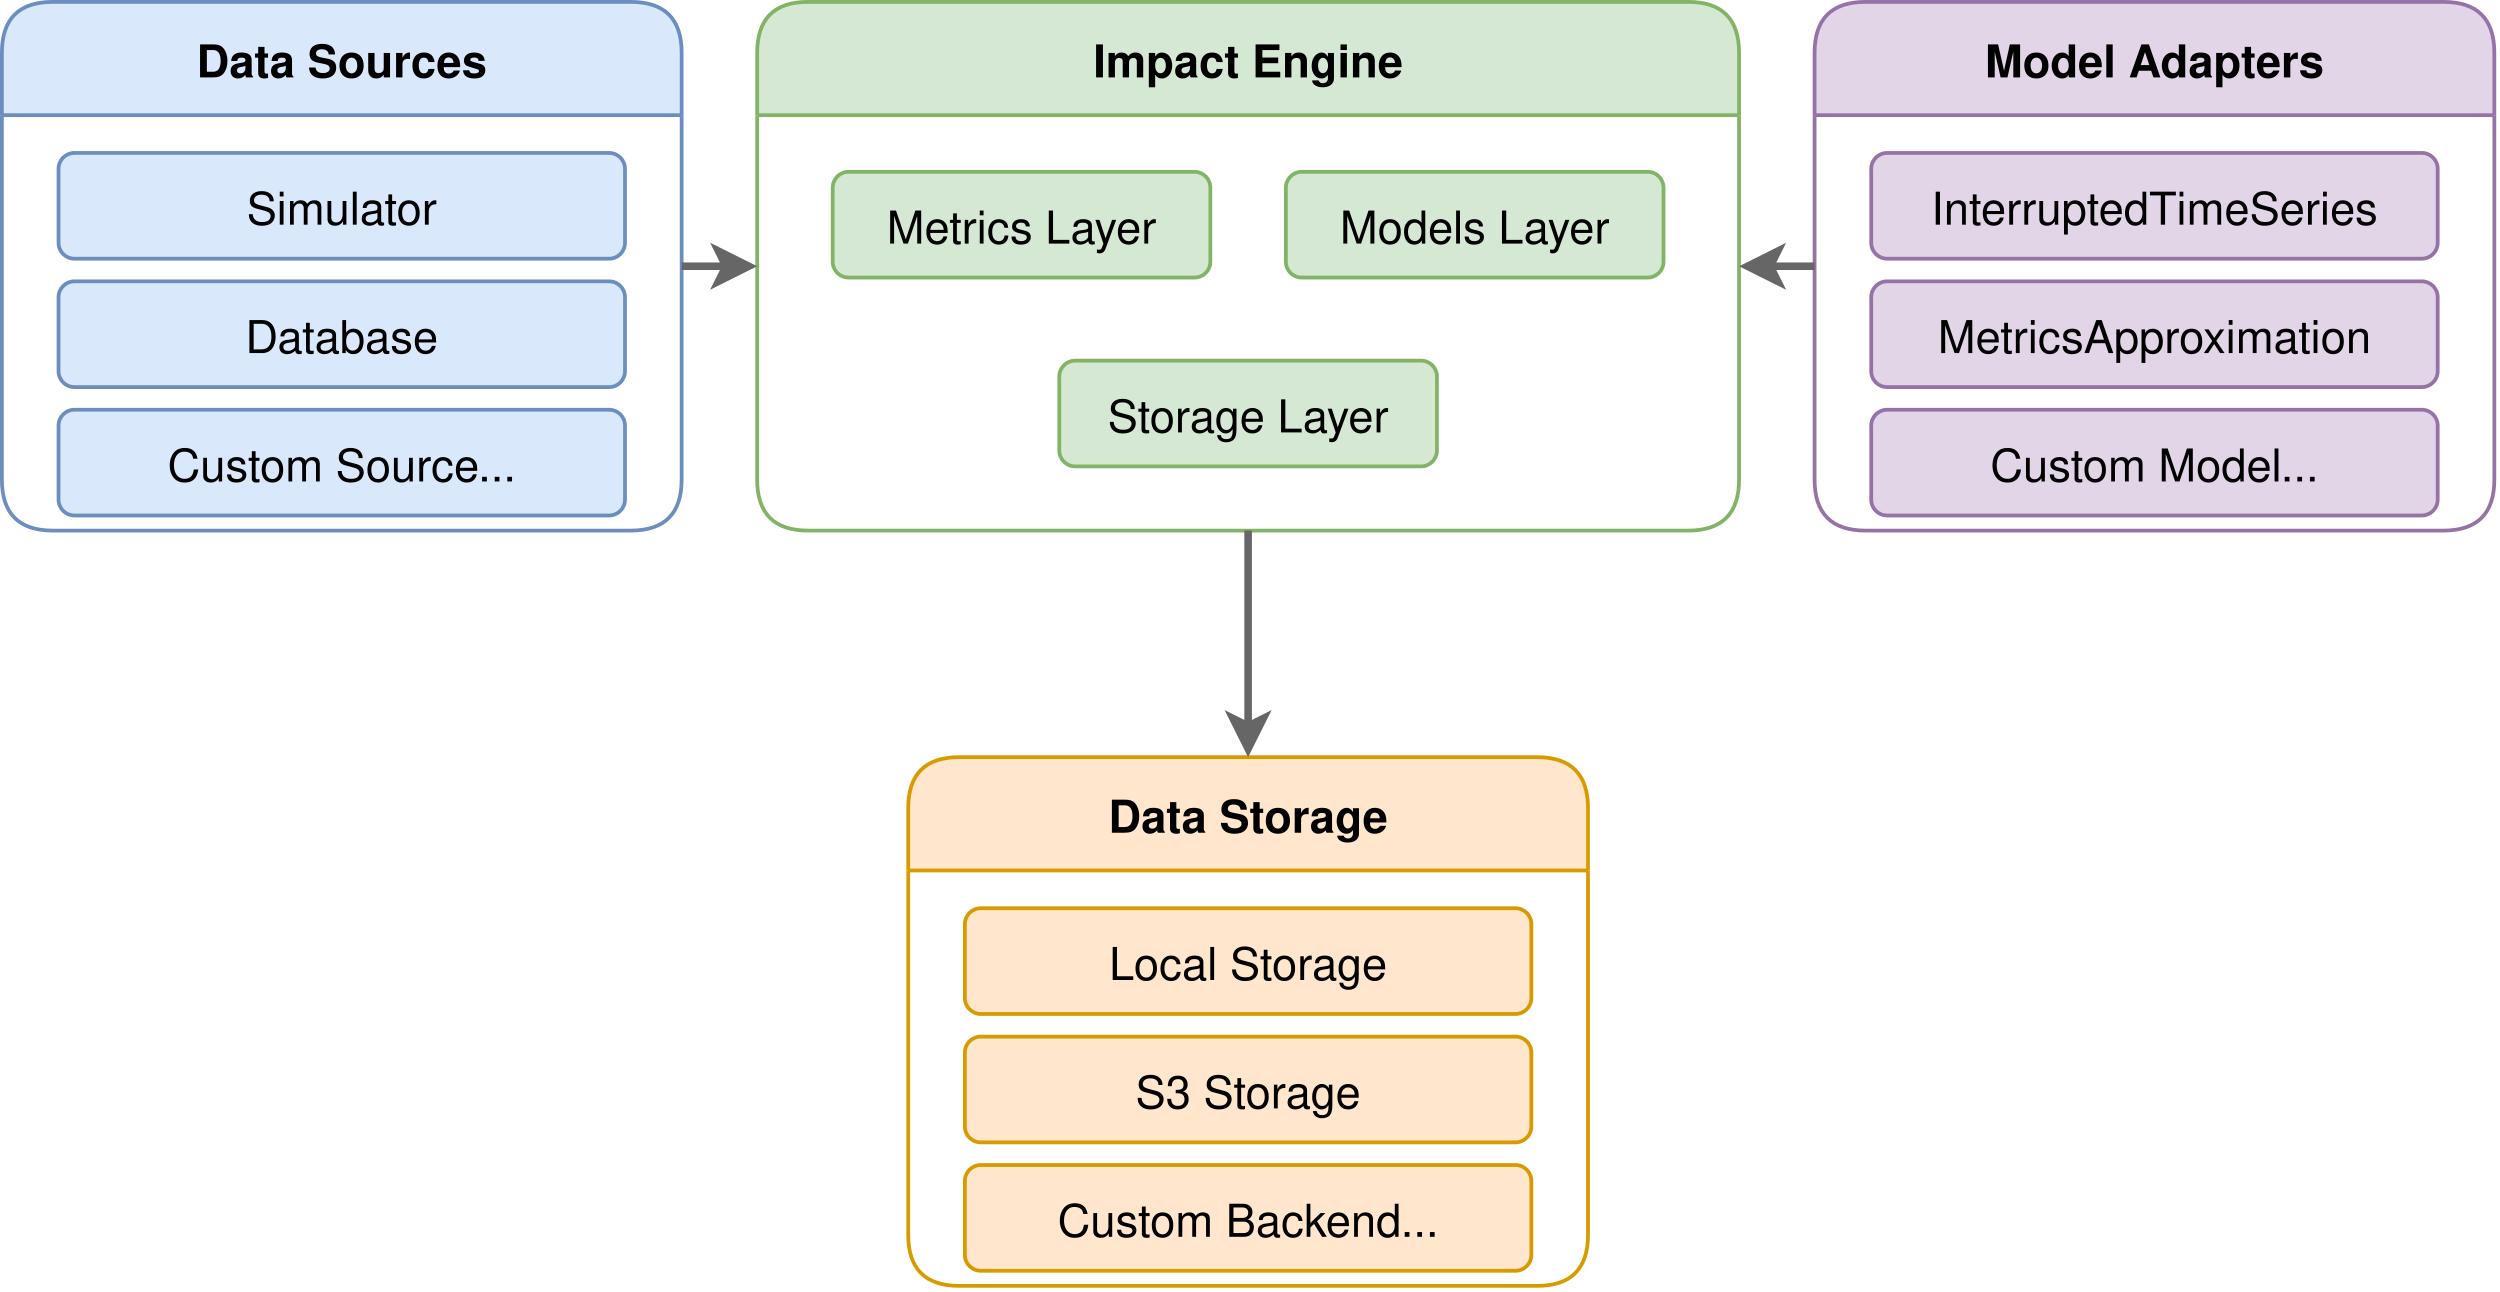
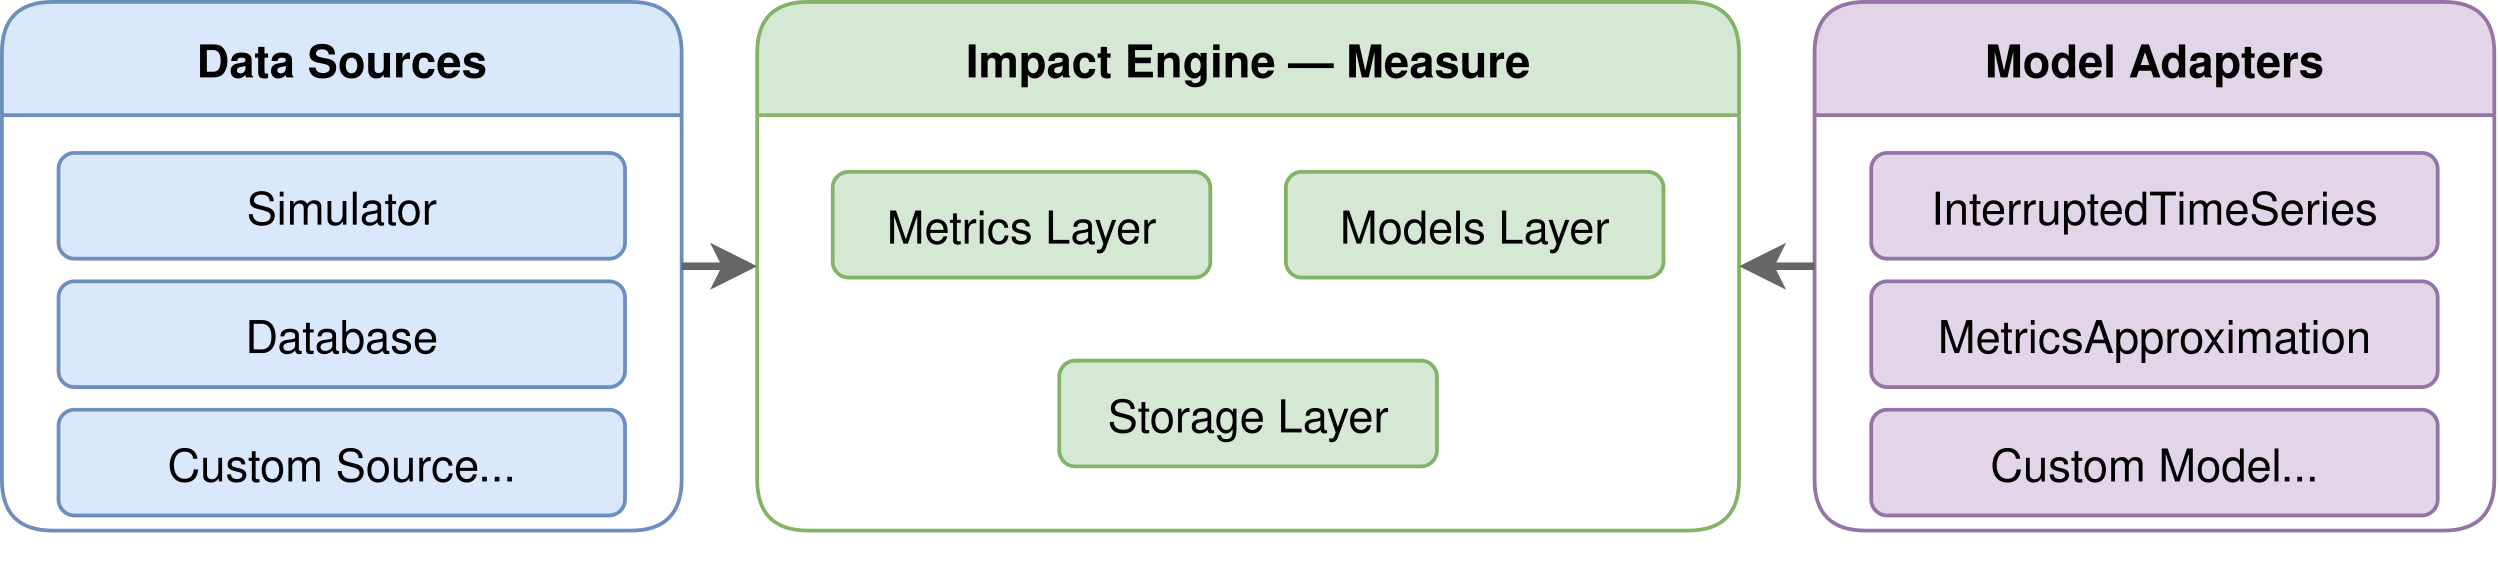
- <svg xmlns="http://www.w3.org/2000/svg" style="background: transparent; background-color: transparent; color-scheme: light dark;" version="1.1" width="662px" height="342px" viewBox="-0.5 -0.5 662 342">
+ <svg xmlns="http://www.w3.org/2000/svg" style="background: transparent; background-color: transparent; color-scheme: light dark;" version="1.1" width="662px" height="150px" viewBox="-0.5 -0.5 662 150">
  <defs />
  <g>
    <g data-cell-id="0">
      <g data-cell-id="1">
        <g data-cell-id="ds-group">
          <g>
            <path d="M 180 30 L 180 13.5 Q 180 0 166.5 0 L 13.5 0 Q 0 0 0 13.5 L 0 30" fill="#dae8fc" stroke="#6c8ebf" stroke-miterlimit="10" pointer-events="all" style="fill: light-dark(rgb(218, 232, 252), rgb(29, 41, 59)); stroke: light-dark(rgb(108, 142, 191), rgb(92, 121, 163));" />
            <path d="M 0 30 L 0 126.5 Q 0 140 13.5 140 L 166.5 140 Q 180 140 180 126.5 L 180 30" fill="none" stroke="#6c8ebf" stroke-miterlimit="10" pointer-events="none" style="stroke: light-dark(rgb(108, 142, 191), rgb(92, 121, 163));" />
            <path d="M 0 30 L 180 30" fill="none" stroke="#6c8ebf" stroke-miterlimit="10" pointer-events="none" style="stroke: light-dark(rgb(108, 142, 191), rgb(92, 121, 163));" />
          </g>
          <g>
            <g fill="#000000" font-family="Helvetica" font-weight="bold" text-anchor="middle" font-size="12px" style="fill: light-dark(rgb(0, 0, 0), rgb(255, 255, 255));">
              <text x="90" y="20">Data Sources</text>
            </g>
          </g>
          <g data-cell-id="ds-sim">
            <g>
              <rect x="15" y="40" width="150" height="28" rx="4.2" ry="4.2" fill="#dae8fc" stroke="#6c8ebf" pointer-events="all" style="fill: light-dark(rgb(218, 232, 252), rgb(29, 41, 59)); stroke: light-dark(rgb(108, 142, 191), rgb(92, 121, 163));" />
            </g>
            <g>
              <g fill="#000000" font-family="Helvetica" text-anchor="middle" font-size="12px" style="fill: light-dark(rgb(0, 0, 0), rgb(255, 255, 255));">
                <text x="90" y="59">Simulator</text>
              </g>
            </g>
          </g>
          <g data-cell-id="ds-db">
            <g>
              <rect x="15" y="74" width="150" height="28" rx="4.2" ry="4.2" fill="#dae8fc" stroke="#6c8ebf" pointer-events="all" style="fill: light-dark(rgb(218, 232, 252), rgb(29, 41, 59)); stroke: light-dark(rgb(108, 142, 191), rgb(92, 121, 163));" />
            </g>
            <g>
              <g fill="#000000" font-family="Helvetica" text-anchor="middle" font-size="12px" style="fill: light-dark(rgb(0, 0, 0), rgb(255, 255, 255));">
                <text x="90" y="93">Database</text>
              </g>
            </g>
          </g>
          <g data-cell-id="ds-custom">
            <g>
              <rect x="15" y="108" width="150" height="28" rx="4.2" ry="4.2" fill="#dae8fc" stroke="#6c8ebf" pointer-events="all" style="fill: light-dark(rgb(218, 232, 252), rgb(29, 41, 59)); stroke: light-dark(rgb(108, 142, 191), rgb(92, 121, 163));" />
            </g>
            <g>
              <g fill="#000000" font-family="Helvetica" text-anchor="middle" font-size="12px" style="fill: light-dark(rgb(0, 0, 0), rgb(255, 255, 255));">
                <text x="90" y="127">Custom Source...</text>
              </g>
            </g>
          </g>
        </g>
        <g data-cell-id="ie-group">
          <g>
            <path d="M 460 30 L 460 13.5 Q 460 0 446.5 0 L 213.5 0 Q 200 0 200 13.5 L 200 30" fill="#d5e8d4" stroke="#82b366" stroke-miterlimit="10" pointer-events="all" style="fill: light-dark(rgb(213, 232, 212), rgb(31, 47, 30)); stroke: light-dark(rgb(130, 179, 102), rgb(68, 110, 44));" />
            <path d="M 200 30 L 200 126.5 Q 200 140 213.5 140 L 446.5 140 Q 460 140 460 126.5 L 460 30" fill="none" stroke="#82b366" stroke-miterlimit="10" pointer-events="none" style="stroke: light-dark(rgb(130, 179, 102), rgb(68, 110, 44));" />
            <path d="M 200 30 L 460 30" fill="none" stroke="#82b366" stroke-miterlimit="10" pointer-events="none" style="stroke: light-dark(rgb(130, 179, 102), rgb(68, 110, 44));" />
          </g>
          <g>
            <g fill="#000000" font-family="Helvetica" font-weight="bold" text-anchor="middle" font-size="12px" style="fill: light-dark(rgb(0, 0, 0), rgb(255, 255, 255));">
-               <text x="330" y="20">Impact Engine</text>
+               <text x="330" y="20">Impact Engine — Measure</text>
            </g>
          </g>
          <g data-cell-id="ie-metrics">
            <g>
              <rect x="220" y="45" width="100" height="28" rx="4.2" ry="4.2" fill="#d5e8d4" stroke="#82b366" pointer-events="all" style="fill: light-dark(rgb(213, 232, 212), rgb(31, 47, 30)); stroke: light-dark(rgb(130, 179, 102), rgb(68, 110, 44));" />
            </g>
            <g>
              <g fill="#000000" font-family="Helvetica" text-anchor="middle" font-size="12px" style="fill: light-dark(rgb(0, 0, 0), rgb(255, 255, 255));">
                <text x="270" y="64">Metrics Layer</text>
              </g>
            </g>
          </g>
          <g data-cell-id="ie-models">
            <g>
              <rect x="340" y="45" width="100" height="28" rx="4.2" ry="4.2" fill="#d5e8d4" stroke="#82b366" pointer-events="all" style="fill: light-dark(rgb(213, 232, 212), rgb(31, 47, 30)); stroke: light-dark(rgb(130, 179, 102), rgb(68, 110, 44));" />
            </g>
            <g>
              <g fill="#000000" font-family="Helvetica" text-anchor="middle" font-size="12px" style="fill: light-dark(rgb(0, 0, 0), rgb(255, 255, 255));">
                <text x="390" y="64">Models Layer</text>
              </g>
            </g>
          </g>
          <g data-cell-id="ie-storage">
            <g>
              <rect x="280" y="95" width="100" height="28" rx="4.2" ry="4.2" fill="#d5e8d4" stroke="#82b366" pointer-events="all" style="fill: light-dark(rgb(213, 232, 212), rgb(31, 47, 30)); stroke: light-dark(rgb(130, 179, 102), rgb(68, 110, 44));" />
            </g>
            <g>
              <g fill="#000000" font-family="Helvetica" text-anchor="middle" font-size="12px" style="fill: light-dark(rgb(0, 0, 0), rgb(255, 255, 255));">
                <text x="330" y="114">Storage Layer</text>
              </g>
            </g>
          </g>
        </g>
        <g data-cell-id="sm-group">
          <g>
            <path d="M 660 30 L 660 13.5 Q 660 0 646.5 0 L 493.5 0 Q 480 0 480 13.5 L 480 30" fill="#e1d5e7" stroke="#9673a6" stroke-miterlimit="10" pointer-events="all" style="fill: light-dark(rgb(225, 213, 231), rgb(57, 47, 63)); stroke: light-dark(rgb(150, 115, 166), rgb(149, 119, 163));" />
            <path d="M 480 30 L 480 126.5 Q 480 140 493.5 140 L 646.5 140 Q 660 140 660 126.5 L 660 30" fill="none" stroke="#9673a6" stroke-miterlimit="10" pointer-events="none" style="stroke: light-dark(rgb(150, 115, 166), rgb(149, 119, 163));" />
            <path d="M 480 30 L 660 30" fill="none" stroke="#9673a6" stroke-miterlimit="10" pointer-events="none" style="stroke: light-dark(rgb(150, 115, 166), rgb(149, 119, 163));" />
          </g>
          <g>
            <g fill="#000000" font-family="Helvetica" font-weight="bold" text-anchor="middle" font-size="12px" style="fill: light-dark(rgb(0, 0, 0), rgb(255, 255, 255));">
              <text x="570" y="20">Model Adapters</text>
            </g>
          </g>
          <g data-cell-id="sm-its">
            <g>
              <rect x="495" y="40" width="150" height="28" rx="4.2" ry="4.2" fill="#e1d5e7" stroke="#9673a6" pointer-events="all" style="fill: light-dark(rgb(225, 213, 231), rgb(57, 47, 63)); stroke: light-dark(rgb(150, 115, 166), rgb(149, 119, 163));" />
            </g>
            <g>
              <g fill="#000000" font-family="Helvetica" text-anchor="middle" font-size="12px" style="fill: light-dark(rgb(0, 0, 0), rgb(255, 255, 255));">
                <text x="570" y="59">InterruptedTimeSeries</text>
              </g>
            </g>
          </g>
          <g data-cell-id="sm-ma">
            <g>
              <rect x="495" y="74" width="150" height="28" rx="4.2" ry="4.2" fill="#e1d5e7" stroke="#9673a6" pointer-events="all" style="fill: light-dark(rgb(225, 213, 231), rgb(57, 47, 63)); stroke: light-dark(rgb(150, 115, 166), rgb(149, 119, 163));" />
            </g>
            <g>
              <g fill="#000000" font-family="Helvetica" text-anchor="middle" font-size="12px" style="fill: light-dark(rgb(0, 0, 0), rgb(255, 255, 255));">
                <text x="570" y="93">MetricsApproximation</text>
              </g>
            </g>
          </g>
          <g data-cell-id="sm-custom">
            <g>
              <rect x="495" y="108" width="150" height="28" rx="4.2" ry="4.2" fill="#e1d5e7" stroke="#9673a6" pointer-events="all" style="fill: light-dark(rgb(225, 213, 231), rgb(57, 47, 63)); stroke: light-dark(rgb(150, 115, 166), rgb(149, 119, 163));" />
            </g>
            <g>
              <g fill="#000000" font-family="Helvetica" text-anchor="middle" font-size="12px" style="fill: light-dark(rgb(0, 0, 0), rgb(255, 255, 255));">
                <text x="570" y="127">Custom Model...</text>
              </g>
            </g>
          </g>
        </g>
-         <g data-cell-id="ds-storage-group">
-           <g>
-             <path d="M 420 230 L 420 213.5 Q 420 200 406.5 200 L 253.5 200 Q 240 200 240 213.5 L 240 230" fill="#ffe6cc" stroke="#d79b00" stroke-miterlimit="10" pointer-events="all" style="fill: light-dark(rgb(255, 230, 204), rgb(54, 33, 10)); stroke: light-dark(rgb(215, 155, 0), rgb(153, 101, 0));" />
-             <path d="M 240 230 L 240 326.5 Q 240 340 253.5 340 L 406.5 340 Q 420 340 420 326.5 L 420 230" fill="none" stroke="#d79b00" stroke-miterlimit="10" pointer-events="none" style="stroke: light-dark(rgb(215, 155, 0), rgb(153, 101, 0));" />
-             <path d="M 240 230 L 420 230" fill="none" stroke="#d79b00" stroke-miterlimit="10" pointer-events="none" style="stroke: light-dark(rgb(215, 155, 0), rgb(153, 101, 0));" />
-           </g>
-           <g>
-             <g fill="#000000" font-family="Helvetica" font-weight="bold" text-anchor="middle" font-size="12px" style="fill: light-dark(rgb(0, 0, 0), rgb(255, 255, 255));">
-               <text x="330" y="220">Data Storage</text>
-             </g>
-           </g>
-           <g data-cell-id="ds-local">
-             <g>
-               <rect x="255" y="240" width="150" height="28" rx="4.2" ry="4.2" fill="#ffe6cc" stroke="#d79b00" pointer-events="all" style="fill: light-dark(rgb(255, 230, 204), rgb(54, 33, 10)); stroke: light-dark(rgb(215, 155, 0), rgb(153, 101, 0));" />
-             </g>
-             <g>
-               <g fill="#000000" font-family="Helvetica" text-anchor="middle" font-size="12px" style="fill: light-dark(rgb(0, 0, 0), rgb(255, 255, 255));">
-                 <text x="330" y="259">Local Storage</text>
-               </g>
-             </g>
-           </g>
-           <g data-cell-id="ds-s3">
-             <g>
-               <rect x="255" y="274" width="150" height="28" rx="4.2" ry="4.2" fill="#ffe6cc" stroke="#d79b00" pointer-events="all" style="fill: light-dark(rgb(255, 230, 204), rgb(54, 33, 10)); stroke: light-dark(rgb(215, 155, 0), rgb(153, 101, 0));" />
-             </g>
-             <g>
-               <g fill="#000000" font-family="Helvetica" text-anchor="middle" font-size="12px" style="fill: light-dark(rgb(0, 0, 0), rgb(255, 255, 255));">
-                 <text x="330" y="293">S3 Storage</text>
-               </g>
-             </g>
-           </g>
-           <g data-cell-id="ds-custom-backend">
-             <g>
-               <rect x="255" y="308" width="150" height="28" rx="4.2" ry="4.2" fill="#ffe6cc" stroke="#d79b00" pointer-events="all" style="fill: light-dark(rgb(255, 230, 204), rgb(54, 33, 10)); stroke: light-dark(rgb(215, 155, 0), rgb(153, 101, 0));" />
-             </g>
-             <g>
-               <g fill="#000000" font-family="Helvetica" text-anchor="middle" font-size="12px" style="fill: light-dark(rgb(0, 0, 0), rgb(255, 255, 255));">
-                 <text x="330" y="327">Custom Backend...</text>
-               </g>
-             </g>
-           </g>
-         </g>
        <g data-cell-id="arrow1">
          <g>
            <path d="M 180 70 L 191.76 70" fill="none" stroke="#666666" stroke-width="2" stroke-miterlimit="10" pointer-events="stroke" style="stroke: light-dark(rgb(102, 102, 102), rgb(149, 149, 149));" />
            <path d="M 197.76 70 L 189.76 74 L 191.76 70 L 189.76 66 Z" fill="#666666" stroke="#666666" stroke-width="2" stroke-miterlimit="10" pointer-events="all" style="fill: light-dark(rgb(102, 102, 102), rgb(149, 149, 149)); stroke: light-dark(rgb(102, 102, 102), rgb(149, 149, 149));" />
          </g>
        </g>
        <g data-cell-id="arrow2">
          <g>
            <path d="M 480 70 L 468.24 70" fill="none" stroke="#666666" stroke-width="2" stroke-miterlimit="10" pointer-events="stroke" style="stroke: light-dark(rgb(102, 102, 102), rgb(149, 149, 149));" />
            <path d="M 462.24 70 L 470.24 66 L 468.24 70 L 470.24 74 Z" fill="#666666" stroke="#666666" stroke-width="2" stroke-miterlimit="10" pointer-events="all" style="fill: light-dark(rgb(102, 102, 102), rgb(149, 149, 149)); stroke: light-dark(rgb(102, 102, 102), rgb(149, 149, 149));" />
          </g>
        </g>
-         <g data-cell-id="arrow3">
-           <g>
-             <path d="M 330 140 L 330 191.76" fill="none" stroke="#666666" stroke-width="2" stroke-miterlimit="10" pointer-events="stroke" style="stroke: light-dark(rgb(102, 102, 102), rgb(149, 149, 149));" />
-             <path d="M 330 197.76 L 326 189.76 L 330 191.76 L 334 189.76 Z" fill="#666666" stroke="#666666" stroke-width="2" stroke-miterlimit="10" pointer-events="all" style="fill: light-dark(rgb(102, 102, 102), rgb(149, 149, 149)); stroke: light-dark(rgb(102, 102, 102), rgb(149, 149, 149));" />
-           </g>
-         </g>
      </g>
    </g>
  </g>
</svg>
